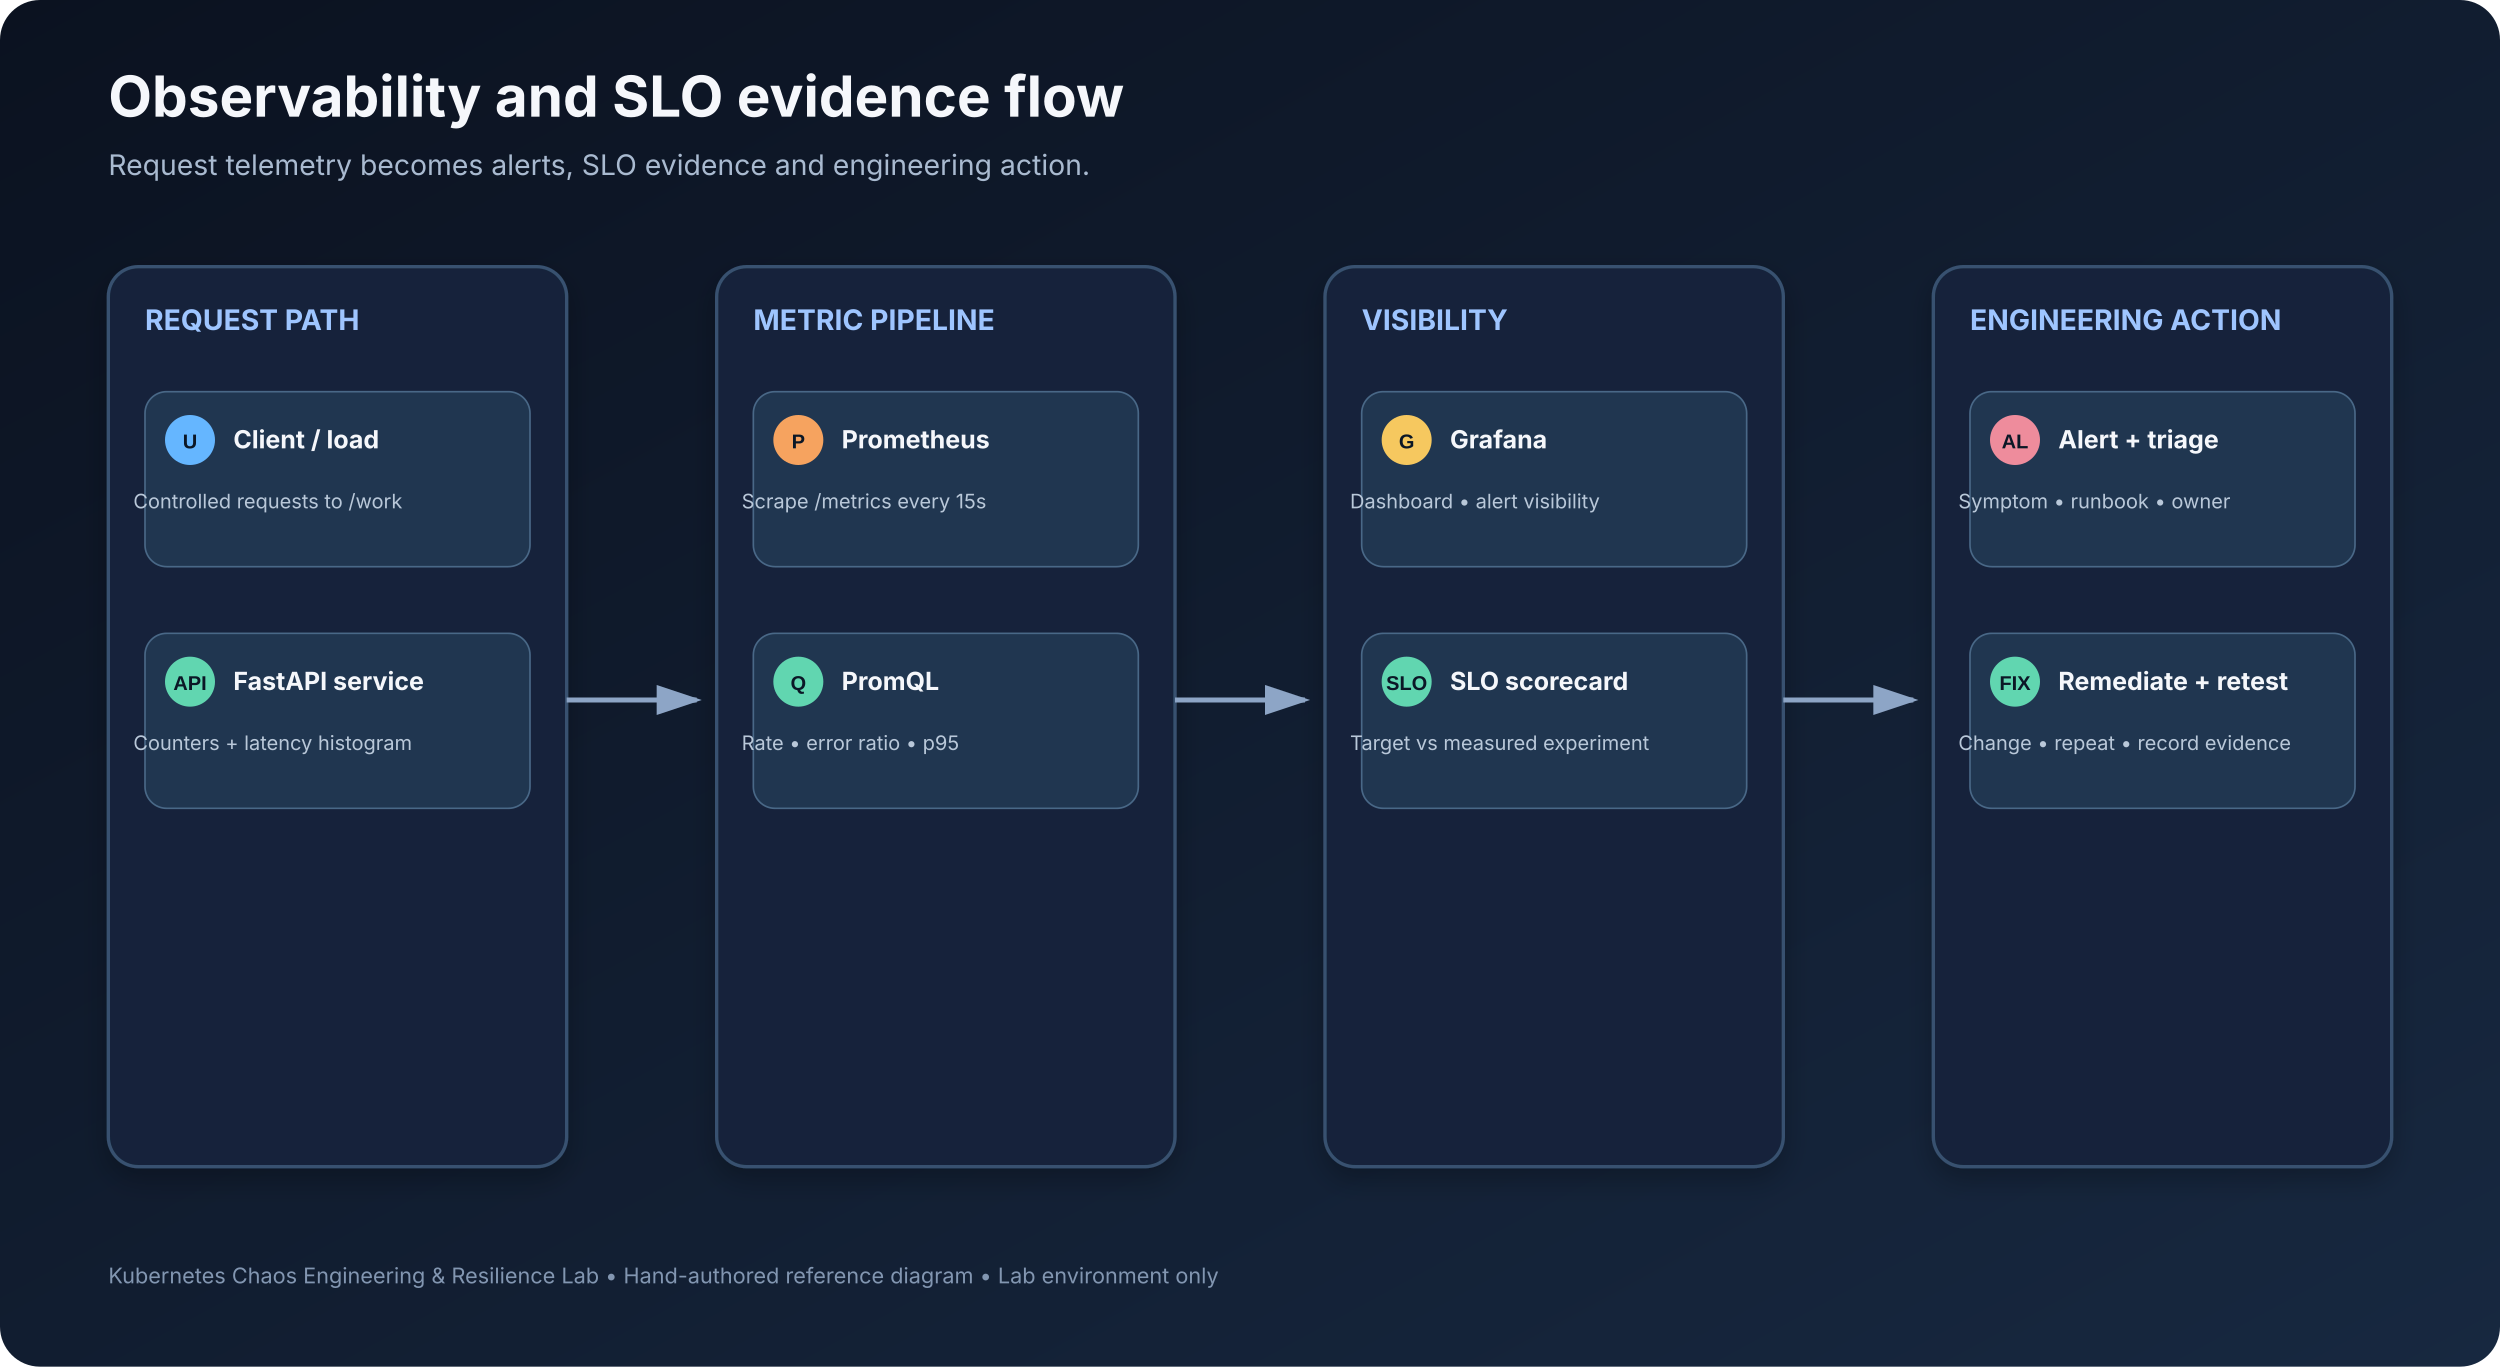
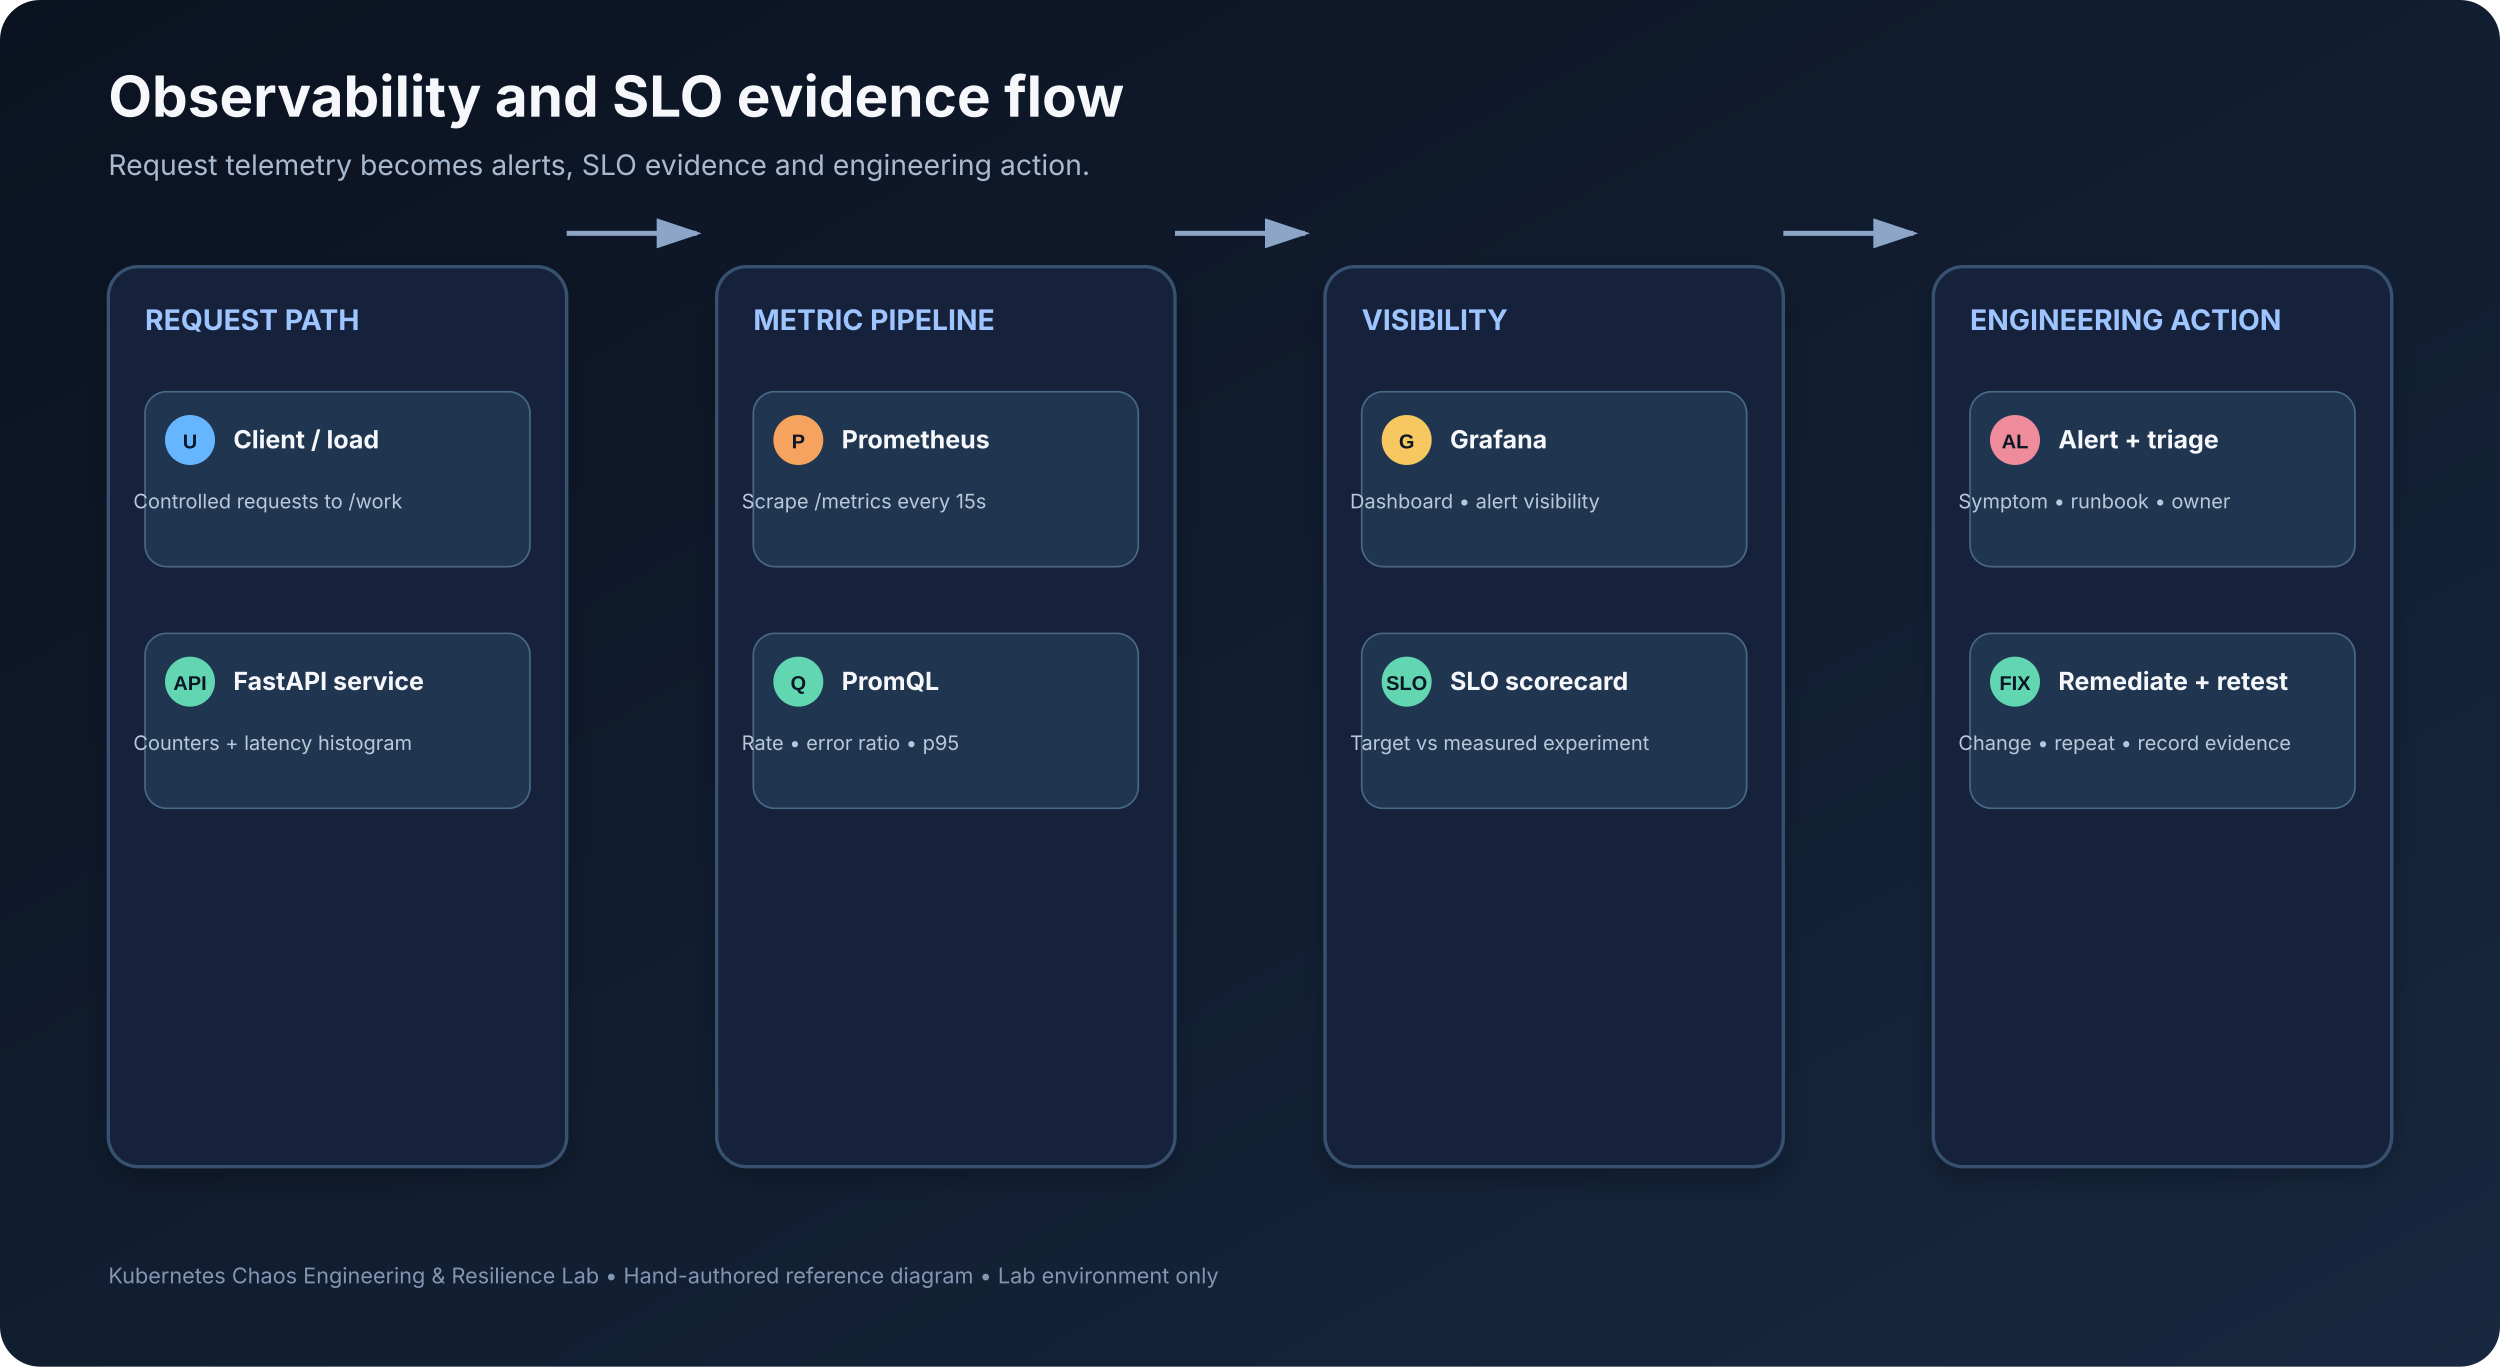
<svg xmlns="http://www.w3.org/2000/svg" width="1500" height="820" viewBox="0 0 1500 820">
  <defs>
    <linearGradient id="bg" x2="1" y2="1">
      <stop stop-color="#0b1220" />
      <stop offset="1" stop-color="#172840" />
    </linearGradient>
    <filter id="sh">
      <feDropShadow dx="0" dy="7" stdDeviation="8" flood-opacity=".25" />
    </filter>
    <marker id="a" markerWidth="10" markerHeight="10" refX="8" refY="3" orient="auto">
      <path d="M0 0L0 6L9 3Z" fill="#8da5c6" />
    </marker>
  </defs>
  <rect width="1500" height="820" rx="24" fill="url(#bg)" />
  <text x="65" y="70" fill="#f5f7fb" font-family="Inter,Segoe UI,Arial" font-size="34" font-weight="700">Observability and SLO evidence flow</text>
  <text x="65" y="105" fill="#a9bad0" font-family="Inter,Segoe UI,Arial" font-size="17">Request telemetry becomes alerts, SLO evidence and engineering action.</text>
  <rect x="65" y="160" width="275" height="540" rx="18" fill="#14243a" stroke="#38516f" stroke-width="2" filter="url(#sh)" />
  <text x="87" y="198" fill="#9ec5ff" font-family="Inter,Segoe UI,Arial" font-size="17" font-weight="700">REQUEST PATH</text>
  <rect x="87" y="235" width="231" height="105" rx="13" fill="#203650" stroke="#496887" />
  <circle cx="114" cy="264" r="15" fill="#65b6ff" />
  <text x="114" y="269" text-anchor="middle" font-family="Arial" font-size="12" font-weight="700" fill="#0b1726">U</text>
  <text x="140" y="269" font-family="Inter,Segoe UI,Arial" font-size="15" font-weight="700" fill="#f5f7fb">Client / load</text>
  <text x="80" y="305" font-family="Inter,Segoe UI,Arial" font-size="12" fill="#b9c8d9">Controlled requests to /work</text>
  <rect x="87" y="380" width="231" height="105" rx="13" fill="#203650" stroke="#496887" />
  <circle cx="114" cy="409" r="15" fill="#61d6b0" />
  <text x="114" y="414" text-anchor="middle" font-family="Arial" font-size="12" font-weight="700" fill="#0b1726">API</text>
  <text x="140" y="414" font-family="Inter,Segoe UI,Arial" font-size="15" font-weight="700" fill="#f5f7fb">FastAPI service</text>
  <text x="80" y="450" font-family="Inter,Segoe UI,Arial" font-size="12" fill="#b9c8d9">Counters + latency histogram</text>
  <rect x="430" y="160" width="275" height="540" rx="18" fill="#14243a" stroke="#38516f" stroke-width="2" filter="url(#sh)" />
  <text x="452" y="198" fill="#9ec5ff" font-family="Inter,Segoe UI,Arial" font-size="17" font-weight="700">METRIC PIPELINE</text>
  <rect x="452" y="235" width="231" height="105" rx="13" fill="#203650" stroke="#496887" />
  <circle cx="479" cy="264" r="15" fill="#f6a35f" />
  <text x="479" y="269" text-anchor="middle" font-family="Arial" font-size="12" font-weight="700" fill="#0b1726">P</text>
  <text x="505" y="269" font-family="Inter,Segoe UI,Arial" font-size="15" font-weight="700" fill="#f5f7fb">Prometheus</text>
  <text x="445" y="305" font-family="Inter,Segoe UI,Arial" font-size="12" fill="#b9c8d9">Scrape /metrics every 15s</text>
  <rect x="452" y="380" width="231" height="105" rx="13" fill="#203650" stroke="#496887" />
  <circle cx="479" cy="409" r="15" fill="#61d6b0" />
  <text x="479" y="414" text-anchor="middle" font-family="Arial" font-size="12" font-weight="700" fill="#0b1726">Q</text>
  <text x="505" y="414" font-family="Inter,Segoe UI,Arial" font-size="15" font-weight="700" fill="#f5f7fb">PromQL</text>
  <text x="445" y="450" font-family="Inter,Segoe UI,Arial" font-size="12" fill="#b9c8d9">Rate • error ratio • p95</text>
  <rect x="795" y="160" width="275" height="540" rx="18" fill="#14243a" stroke="#38516f" stroke-width="2" filter="url(#sh)" />
  <text x="817" y="198" fill="#9ec5ff" font-family="Inter,Segoe UI,Arial" font-size="17" font-weight="700">VISIBILITY</text>
  <rect x="817" y="235" width="231" height="105" rx="13" fill="#203650" stroke="#496887" />
  <circle cx="844" cy="264" r="15" fill="#f6c85f" />
  <text x="844" y="269" text-anchor="middle" font-family="Arial" font-size="12" font-weight="700" fill="#0b1726">G</text>
  <text x="870" y="269" font-family="Inter,Segoe UI,Arial" font-size="15" font-weight="700" fill="#f5f7fb">Grafana</text>
  <text x="810" y="305" font-family="Inter,Segoe UI,Arial" font-size="12" fill="#b9c8d9">Dashboard • alert visibility</text>
  <rect x="817" y="380" width="231" height="105" rx="13" fill="#203650" stroke="#496887" />
  <circle cx="844" cy="409" r="15" fill="#61d6b0" />
  <text x="844" y="414" text-anchor="middle" font-family="Arial" font-size="12" font-weight="700" fill="#0b1726">SLO</text>
  <text x="870" y="414" font-family="Inter,Segoe UI,Arial" font-size="15" font-weight="700" fill="#f5f7fb">SLO scorecard</text>
  <text x="810" y="450" font-family="Inter,Segoe UI,Arial" font-size="12" fill="#b9c8d9">Target vs measured experiment</text>
  <rect x="1160" y="160" width="275" height="540" rx="18" fill="#14243a" stroke="#38516f" stroke-width="2" filter="url(#sh)" />
  <text x="1182" y="198" fill="#9ec5ff" font-family="Inter,Segoe UI,Arial" font-size="17" font-weight="700">ENGINEERING ACTION</text>
  <rect x="1182" y="235" width="231" height="105" rx="13" fill="#203650" stroke="#496887" />
  <circle cx="1209" cy="264" r="15" fill="#ee8c9c" />
  <text x="1209" y="269" text-anchor="middle" font-family="Arial" font-size="12" font-weight="700" fill="#0b1726">AL</text>
  <text x="1235" y="269" font-family="Inter,Segoe UI,Arial" font-size="15" font-weight="700" fill="#f5f7fb">Alert + triage</text>
  <text x="1175" y="305" font-family="Inter,Segoe UI,Arial" font-size="12" fill="#b9c8d9">Symptom • runbook • owner</text>
  <rect x="1182" y="380" width="231" height="105" rx="13" fill="#203650" stroke="#496887" />
  <circle cx="1209" cy="409" r="15" fill="#61d6b0" />
  <text x="1209" y="414" text-anchor="middle" font-family="Arial" font-size="12" font-weight="700" fill="#0b1726">FIX</text>
  <text x="1235" y="414" font-family="Inter,Segoe UI,Arial" font-size="15" font-weight="700" fill="#f5f7fb">Remediate + retest</text>
  <text x="1175" y="450" font-family="Inter,Segoe UI,Arial" font-size="12" fill="#b9c8d9">Change • repeat • record evidence</text>
-   <path d="M340 420 L418 420" stroke="#8da5c6" stroke-width="3" fill="none" marker-end="url(#a)" />
-   <path d="M705 420 L783 420" stroke="#8da5c6" stroke-width="3" fill="none" marker-end="url(#a)" />
-   <path d="M1070 420 L1148 420" stroke="#8da5c6" stroke-width="3" fill="none" marker-end="url(#a)" />
+   <path d="M340 140 L418 140" stroke="#8da5c6" stroke-width="3" fill="none" marker-end="url(#a)" />
+   <path d="M705 140 L783 140" stroke="#8da5c6" stroke-width="3" fill="none" marker-end="url(#a)" />
+   <path d="M1070 140 L1148 140" stroke="#8da5c6" stroke-width="3" fill="none" marker-end="url(#a)" />
  <text x="65" y="770" fill="#8296b1" font-family="Inter,Segoe UI,Arial" font-size="13">Kubernetes Chaos Engineering &amp; Resilience Lab • Hand-authored reference diagram • Lab environment only</text>
</svg>
